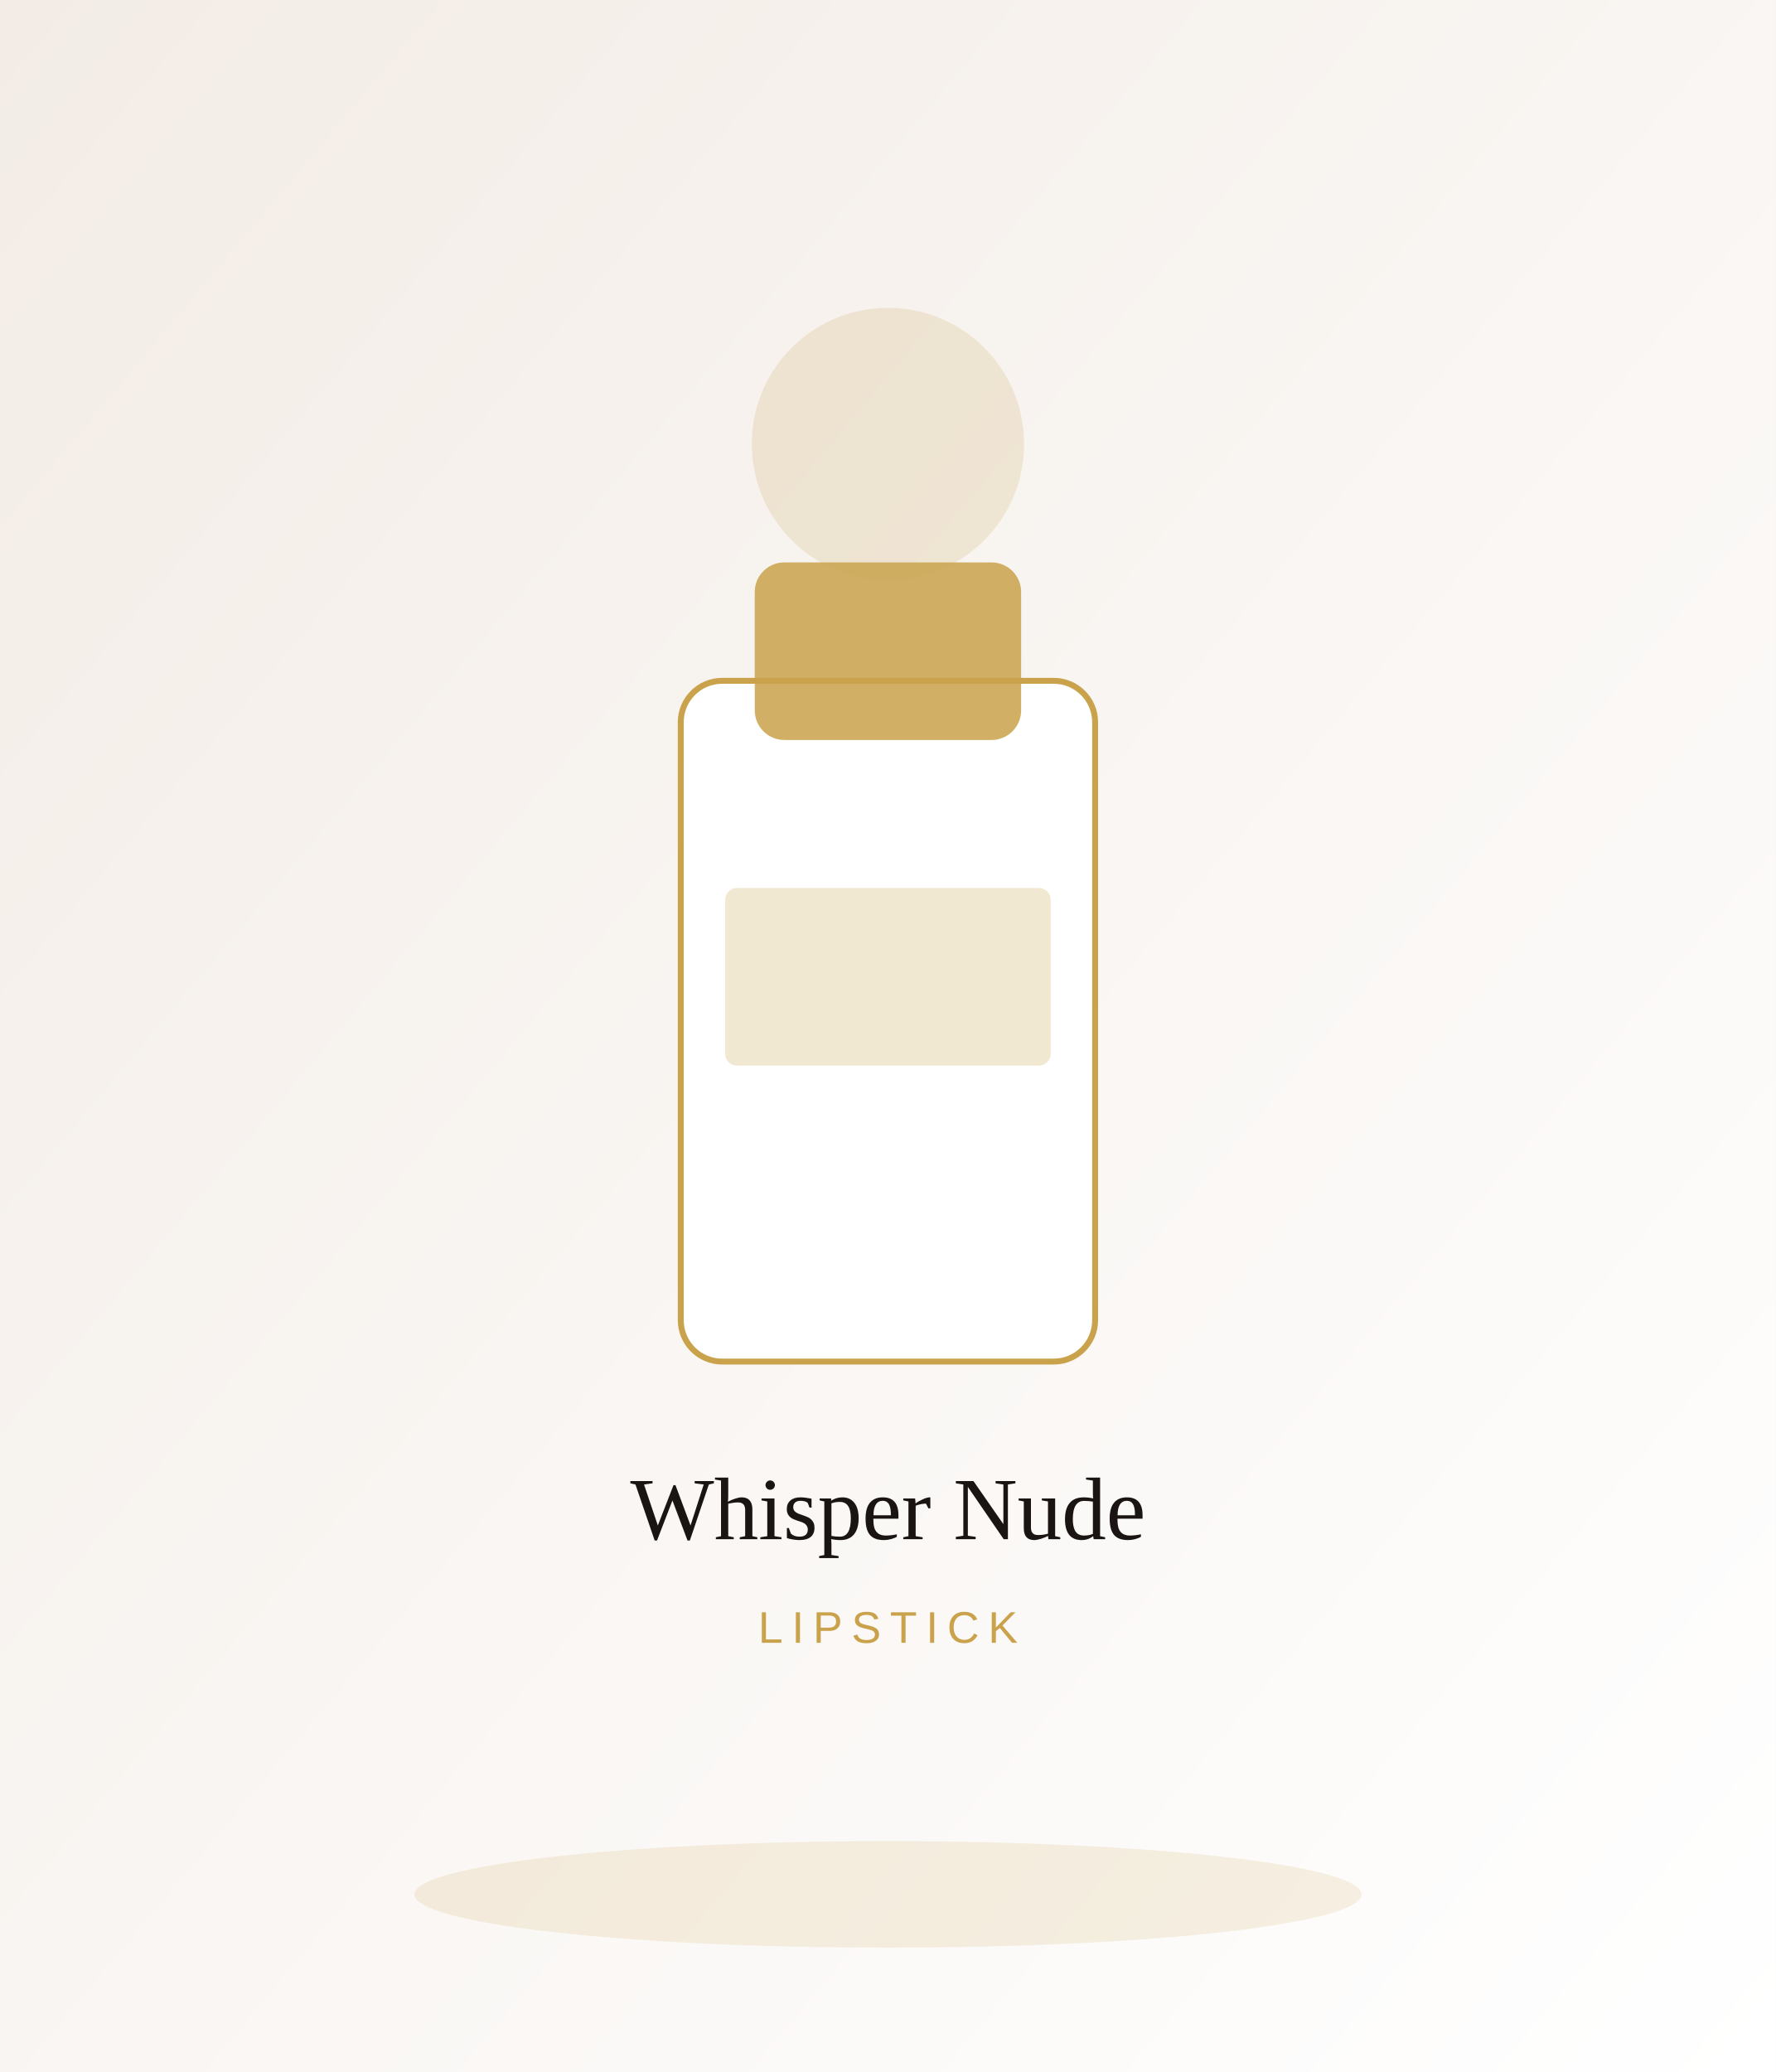
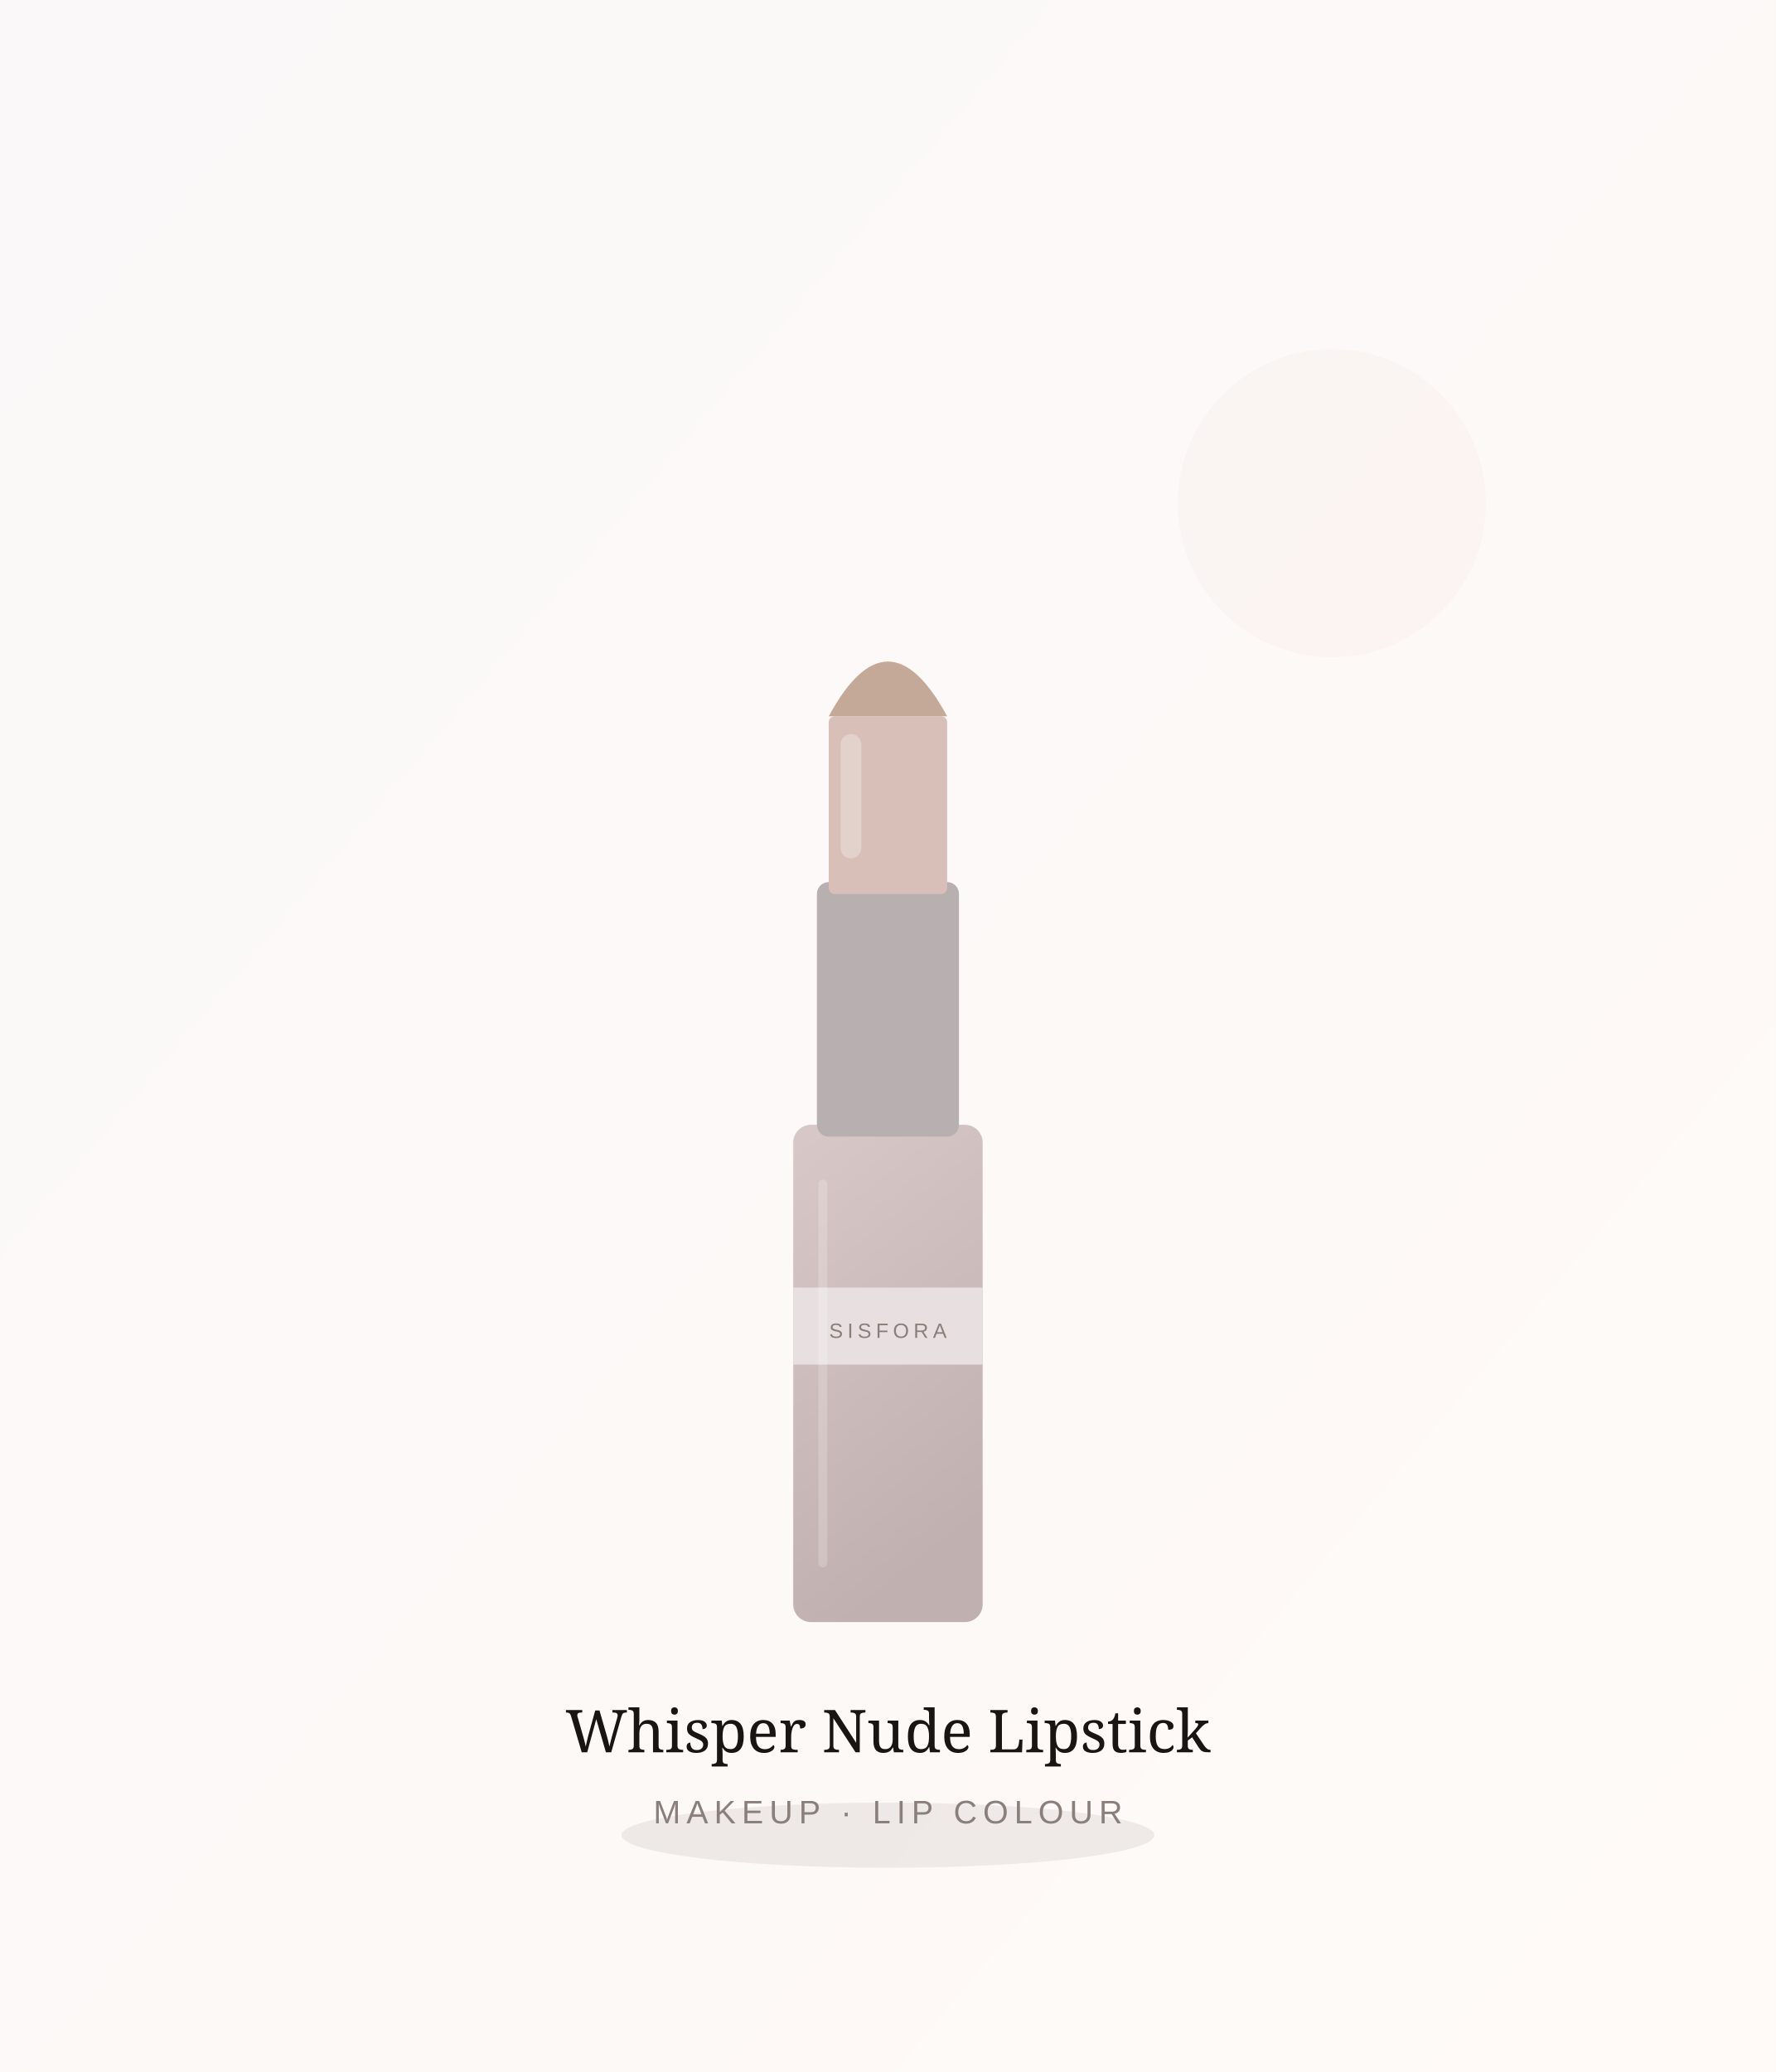
<svg xmlns="http://www.w3.org/2000/svg" width="600" height="700" viewBox="0 0 600 700">
  <defs>
-     <linearGradient id="g" x1="0" y1="0" x2="1" y2="1">
-       <stop offset="0%" stop-color="#f3ece6" />
-       <stop offset="100%" stop-color="#ffffff" />
+     <linearGradient id="bg15" x1="0" y1="0" x2="1" y2="1">
+       <stop offset="0%" stop-color="#faf8f8" />
+       <stop offset="100%" stop-color="#fffaf7" />
+     </linearGradient>
+     <linearGradient id="lip15" x1="0" y1="0" x2="0.3" y2="1">
+       <stop offset="0%" stop-color="#d8c8c8" />
+       <stop offset="100%" stop-color="#c0b0b0" />
    </linearGradient>
  </defs>
-   <rect width="600" height="700" fill="url(#g)" />
-   <ellipse cx="300" cy="640" rx="160" ry="18" fill="#c9a24b" opacity="0.15" />
-   <rect x="230" y="230" width="140" height="230" rx="14" fill="#ffffff" stroke="#c9a24b" stroke-width="2" />
-   <rect x="255" y="190" width="90" height="60" rx="10" fill="#c9a24b" opacity="0.85" />
-   <rect x="245" y="300" width="110" height="60" rx="4" fill="#c9a24b" opacity="0.25" />
-   <circle cx="300" cy="150" r="46" fill="#c9a24b" opacity="0.18" />
-   <text x="300" y="520" font-family="Georgia, 'Times New Roman', serif" font-size="30" fill="#1a1512" text-anchor="middle">Whisper Nude</text>
-   <text x="300" y="555" font-family="Arial, sans-serif" font-size="15" letter-spacing="3" fill="#c9a24b" text-anchor="middle">LIPSTICK</text>
+   <rect width="600" height="700" fill="url(#bg15)" />
+   <ellipse cx="300" cy="620" rx="90" ry="11" fill="#8a7f7a" opacity="0.13" />
+   <rect x="268" y="380" width="64" height="168" rx="6" fill="url(#lip15)" />
+   <rect x="268" y="435" width="64" height="26" rx="0" fill="#e8e0e0" />
+   <text x="300" y="452" font-family="Arial,sans-serif" font-size="7" fill="#8a7f7a" text-anchor="middle" letter-spacing="1.5">SISFORA</text>
+   <rect x="276" y="298" width="48" height="86" rx="4" fill="#b8b0b0" />
+   <rect x="280" y="242" width="40" height="60" rx="2" fill="#d8c0b8" />
+   <path d="M280 242 Q300 205 320 242" fill="#c4a898" />
+   <rect x="284" y="248" width="7" height="42" rx="3.5" fill="white" opacity="0.28" />
+   <line x1="278" y1="400" x2="278" y2="528" stroke="white" stroke-width="3" stroke-linecap="round" opacity="0.2" />
+   <circle cx="450" cy="170" r="52" fill="#eab8c0" opacity="0.09" />
+   <text x="300" y="592" font-family="Georgia,serif" font-size="20" fill="#1a1512" text-anchor="middle">Whisper Nude Lipstick</text>
+   <text x="300" y="616" font-family="Arial,sans-serif" font-size="11" letter-spacing="2" fill="#8a7f7a" text-anchor="middle">MAKEUP · LIP COLOUR</text>
</svg>
